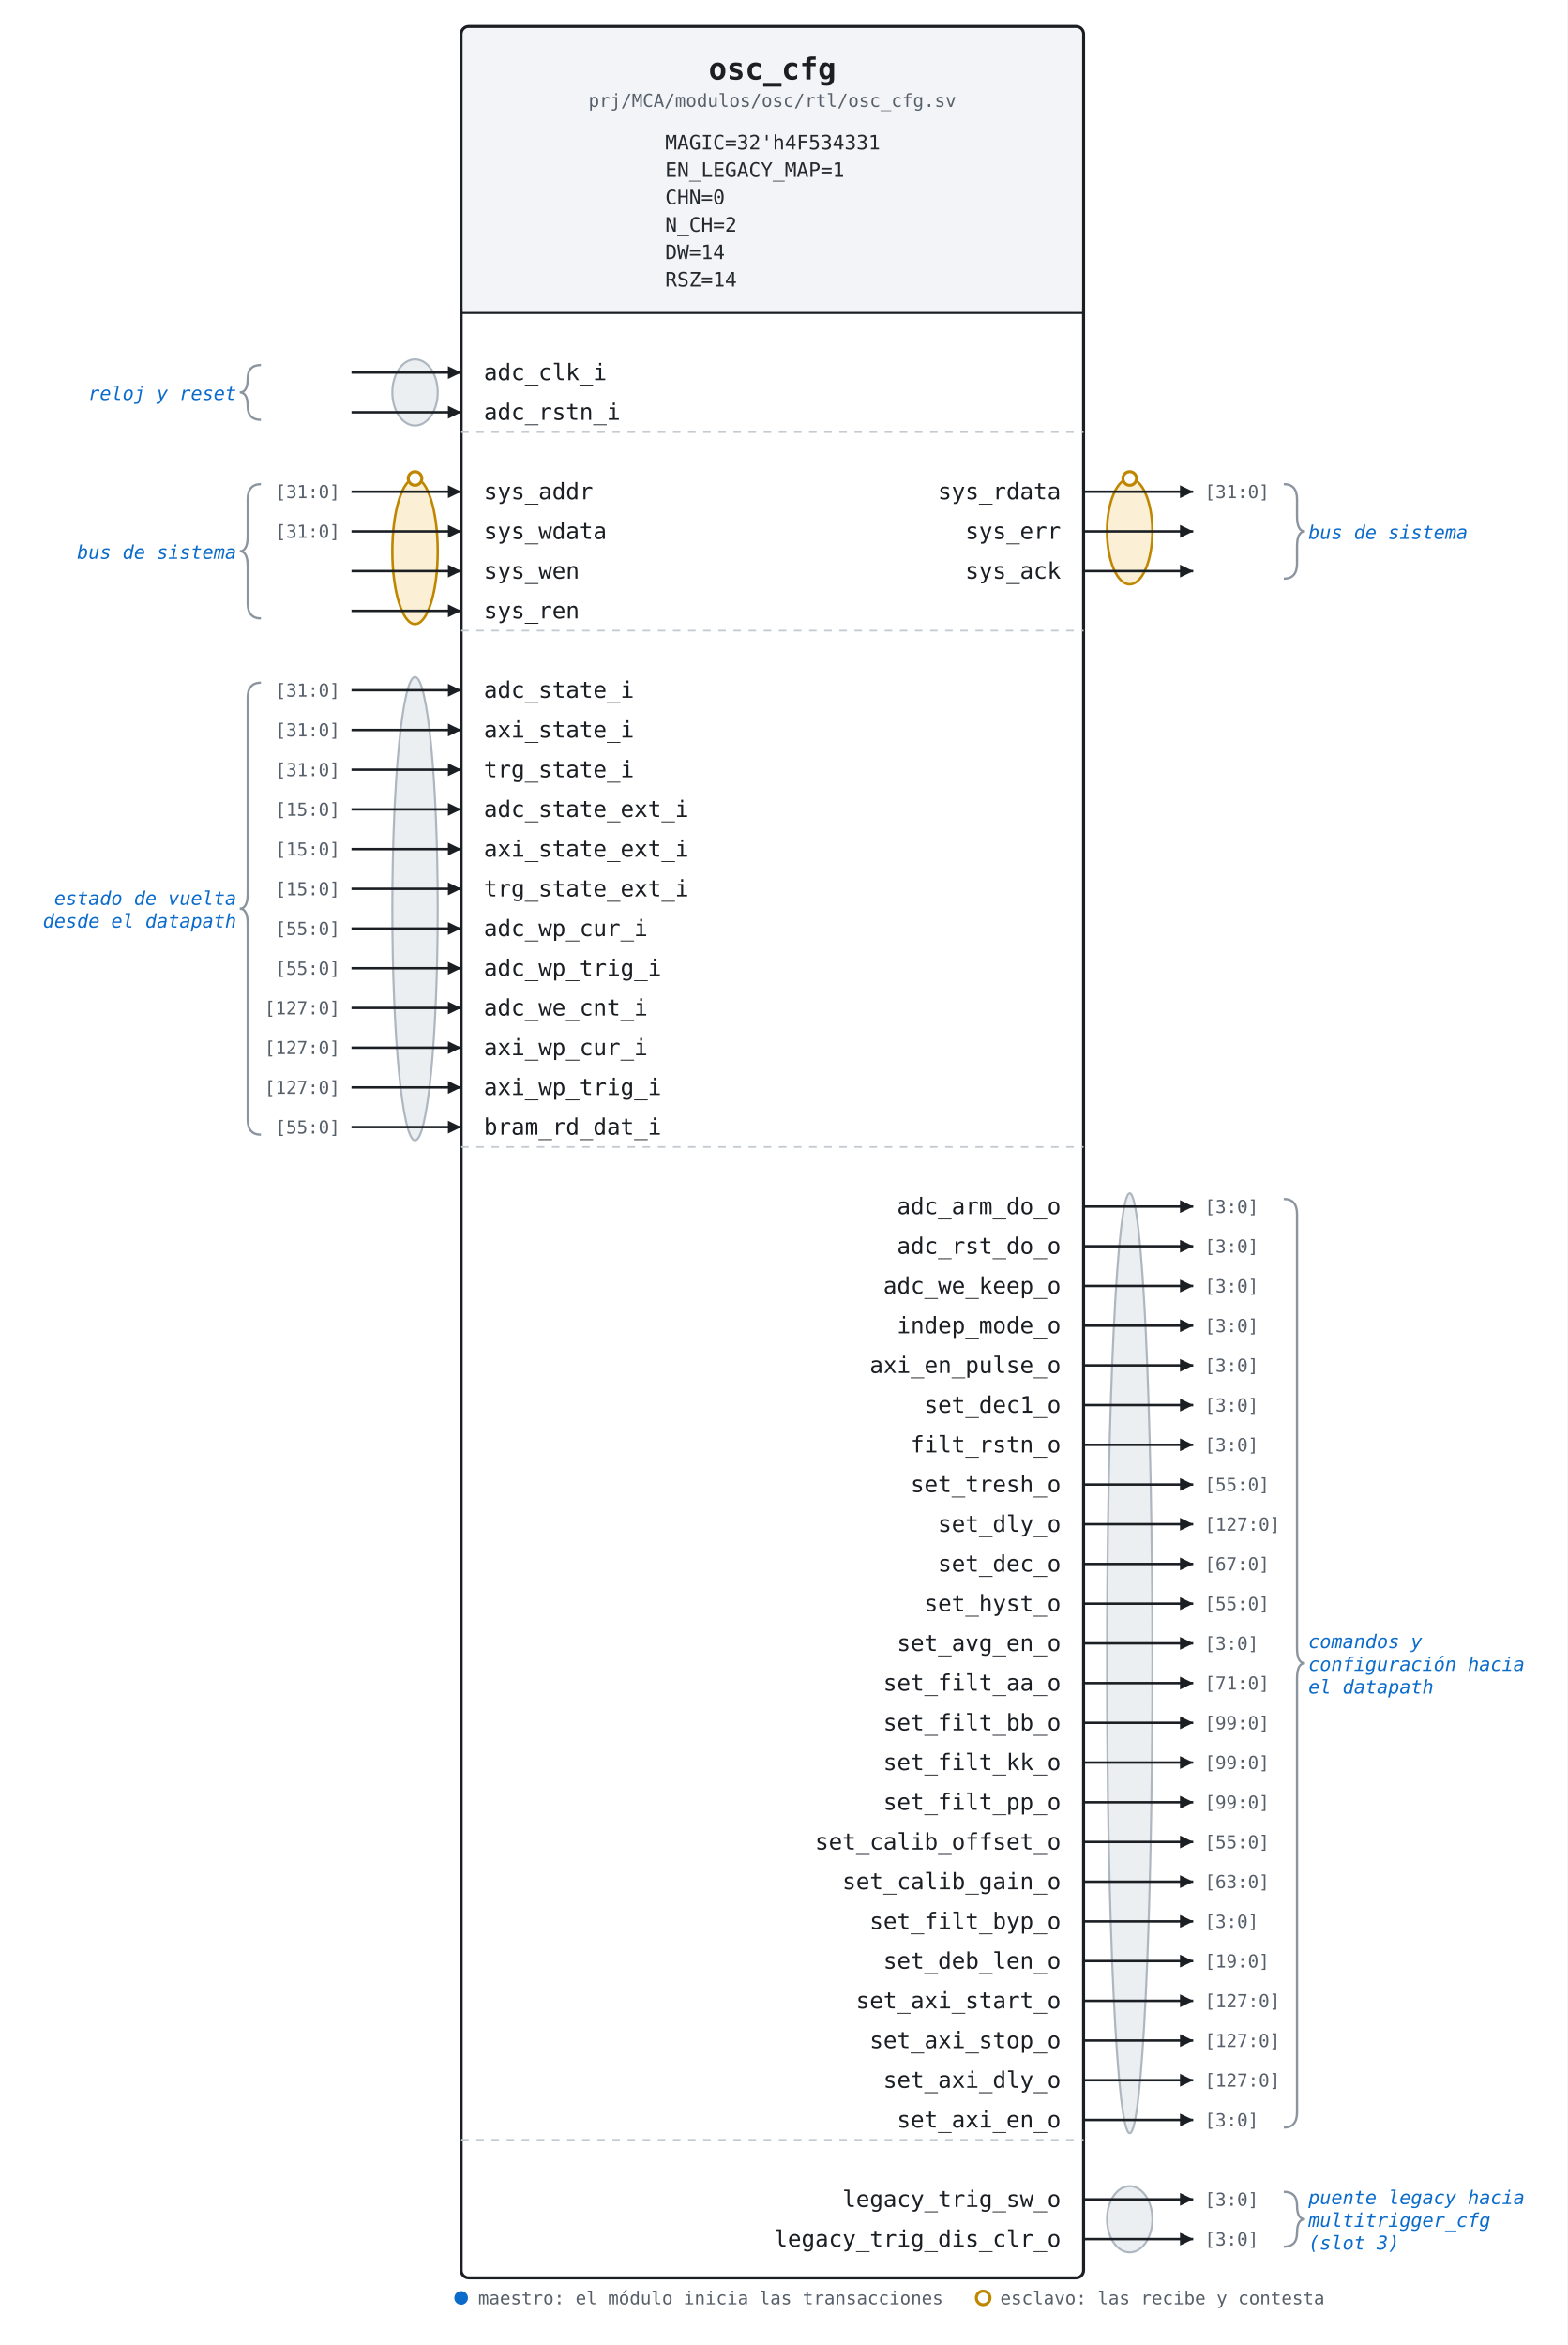
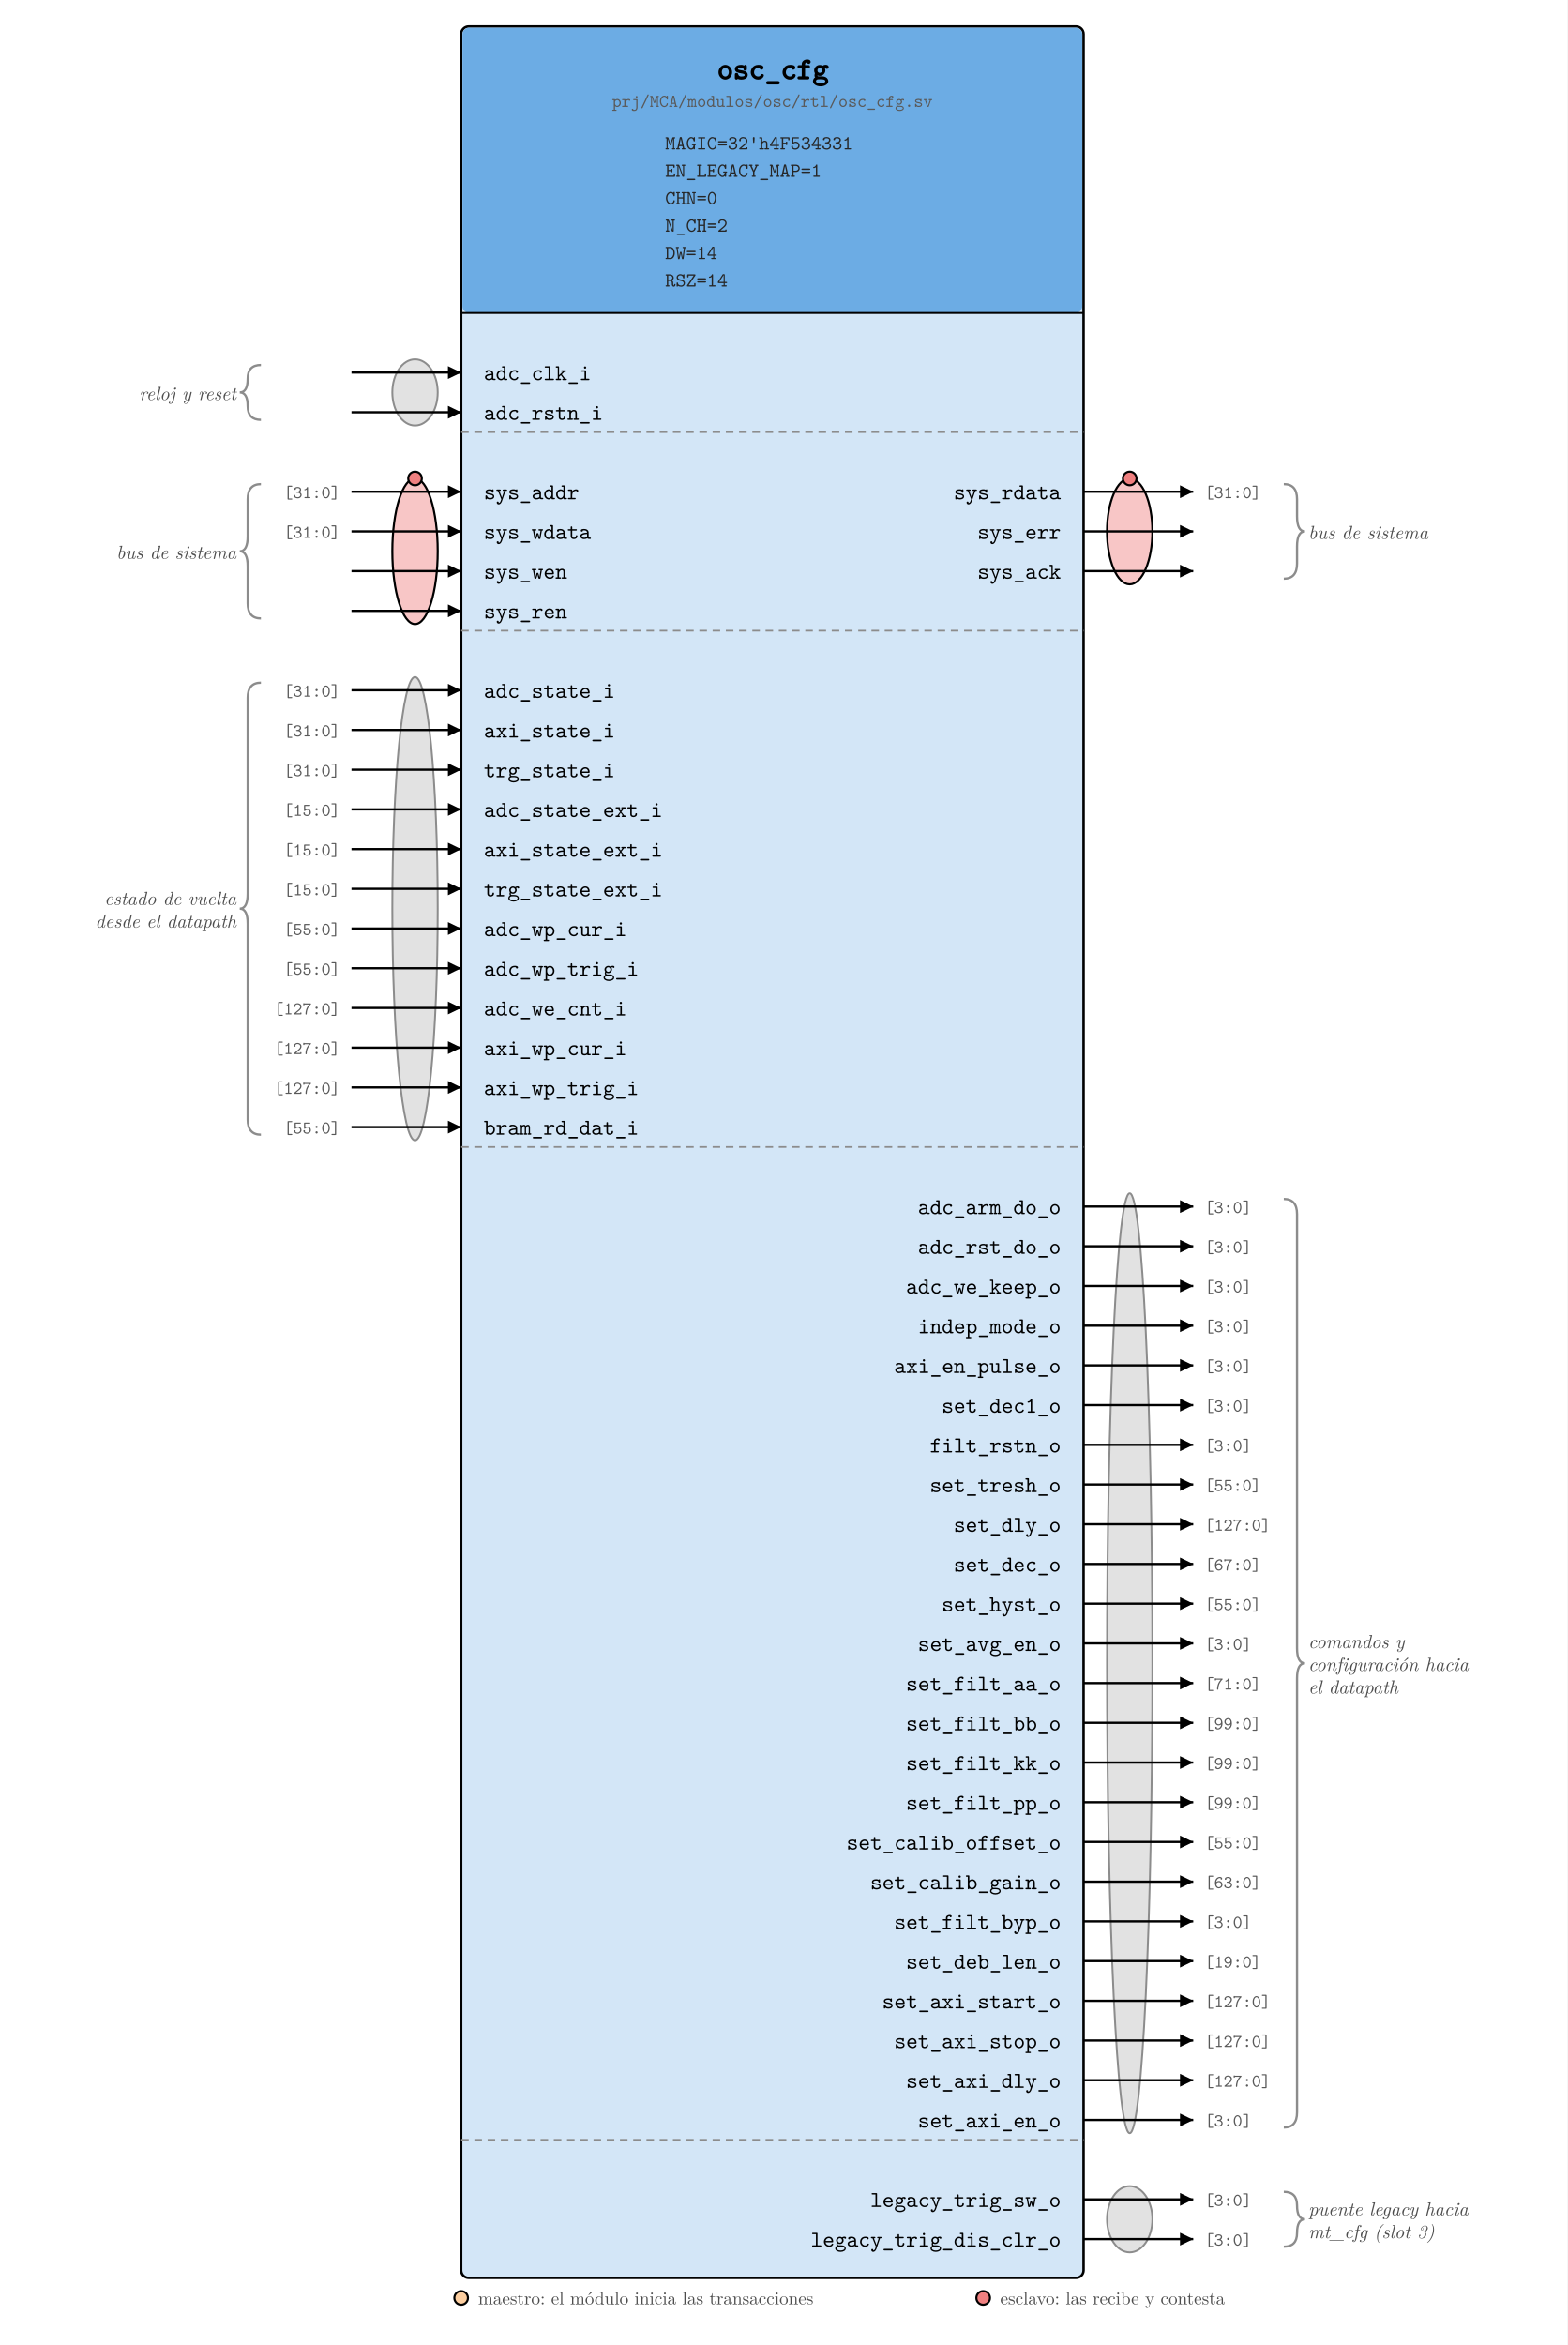
- <svg xmlns="http://www.w3.org/2000/svg" width="829" height="1240" viewBox="0 0 829 1240" font-family="ui-monospace,SFMono-Regular,Menlo,Consolas,monospace">
+ <svg xmlns="http://www.w3.org/2000/svg" width="829" height="1240" viewBox="0 0 829 1240" font-family="&quot;Latin Modern Mono&quot;,&quot;CMU Typewriter Text&quot;,ui-monospace,SFMono-Regular,Menlo,Consolas,monospace">
  <style>
-   .bg{fill:#ffffff}            .box{fill:#ffffff;stroke:#1b1f24;stroke-width:1.6}
-   .hdr{fill:#f2f4f7;stroke:none}
-   .rule{stroke:#1b1f24;stroke-width:1.1}
-   .sep{stroke:#c3cad1;stroke-width:0.9;stroke-dasharray:4 4}
-   .pin{stroke:#1b1f24;stroke-width:1.3;fill:none}
-   .arr{fill:#1b1f24;stroke:none}
-   .nm{fill:#1b1f24}            .wd{fill:#57606a}
-   .gp{fill:#0b6bcb;font-style:italic}
-   .ti{fill:#1b1f24;font-weight:700} .sb{fill:#57606a} .pr{fill:#24292f}
+   .bg{fill:#ffffff}            .box{stroke:#000000;stroke-width:1.3}
+   .hdr{stroke:none}
+   .rule{stroke:#000000;stroke-width:1.0}
+   .sep{stroke:#8c8c8c;stroke-width:0.9;stroke-dasharray:4 3}
+   .pin{stroke:#000000;stroke-width:1.2;fill:none}
+   .arr{fill:#000000;stroke:none}
+   .nm{fill:#000000}            .wd{fill:#595959}
+   .gp{fill:#4d4d4d;font-style:italic;font-family:"Latin Modern Roman","CMU Serif","Computer Modern Serif",Georgia,serif}
+   .ti{fill:#000000;font-weight:700} .sb{fill:#595959} .pr{fill:#262626}
+   .lg{fill:#4d4d4d;font-family:"Latin Modern Roman","CMU Serif","Computer Modern Serif",Georgia,serif}
  /* Tintes planos y no fill-opacity: hay renderers de SVG a PNG que ignoran la
     opacidad y dejan la elipse maciza, tapando los cables que abarca. */
-   .brc{fill:none;stroke:#8c959f;stroke-width:1.2}
-   .bus {fill:#eceff2;stroke:#aeb7c0;stroke-width:1.1}
-   .busm{fill:#dcebfb;stroke:#0b6bcb;stroke-width:1.3}
-   .buss{fill:#fbefd6;stroke:#bf8700;stroke-width:1.3}
-   .dotm{fill:#0b6bcb;stroke:none}
-   .dots{fill:#ffffff;stroke:#bf8700;stroke-width:1.6}
-   @media (prefers-color-scheme: dark){
-     .bg{fill:#0d1117}          .box{fill:#0d1117;stroke:#c9d1d9}
-     .hdr{fill:#161b22}         .rule{stroke:#c9d1d9}
-     .sep{stroke:#30363d}       .pin{stroke:#c9d1d9}
-     .arr{fill:#c9d1d9}         .nm{fill:#e6edf3} .wd{fill:#8b949e}
-     .gp{fill:#58a6ff}          .ti{fill:#e6edf3} .sb{fill:#8b949e} .pr{fill:#c9d1d9}
-     .brc{stroke:#6e7681}
-     .bus {fill:#21262d;stroke:#6e7681}
-     .busm{fill:#10243e;stroke:#58a6ff}
-     .buss{fill:#2b2008;stroke:#d29922}
-     .dotm{fill:#58a6ff}        .dots{fill:#0d1117;stroke:#d29922}
-   }
+   .brc{fill:none;stroke:#8c8c8c;stroke-width:1.2}
+   .bus {fill:#e2e2e2;stroke:#8c8c8c;stroke-width:1.0}
+   .busm{fill:#fdddbc;stroke:#000000;stroke-width:1.1}
+   .buss{fill:#f8c6c6;stroke:#000000;stroke-width:1.1}
+   .dotm{fill:#fccea0;stroke:#000000;stroke-width:1.1}
+   .dots{fill:#f08080;stroke:#000000;stroke-width:1.1}
</style>
  <rect class="bg" x="0" y="0" width="829" height="1240" />
-   <rect class="box" x="243.9" y="14.0" width="329.2" height="1190.5" rx="4" />
-   <rect class="hdr" x="244.9" y="15.0" width="327.2" height="150.5" rx="3" />
+   <rect class="box" x="243.9" y="14.0" width="329.2" height="1190.5" rx="4" fill="#d3e6f7" />
+   <rect class="hdr" x="244.6" y="14.7" width="327.8" height="150.8" rx="3.5" fill="#6cace4" />
  <text class="ti" x="408.5" y="42.0" font-size="16" text-anchor="middle">osc_cfg</text>
  <text class="sb" x="408.5" y="56.5" font-size="9.5" text-anchor="middle">prj/MCA/modulos/osc/rtl/osc_cfg.sv</text>
  <text class="pr" x="351.8" y="79.0" font-size="10.5">MAGIC=32'h4F534331</text>
  <text class="pr" x="351.8" y="93.5" font-size="10.5">EN_LEGACY_MAP=1</text>
  <text class="pr" x="351.8" y="108.0" font-size="10.5">CHN=0</text>
  <text class="pr" x="351.8" y="122.5" font-size="10.5">N_CH=2</text>
  <text class="pr" x="351.8" y="137.0" font-size="10.5">DW=14</text>
  <text class="pr" x="351.8" y="151.5" font-size="10.5">RSZ=14</text>
  <line class="rule" x1="243.9" y1="165.5" x2="573.1" y2="165.5" />
  <ellipse class="bus" cx="219.5" cy="207.5" rx="12.0" ry="17.5" />
  <path class="brc" d="M138.0,193.0 Q131.0,193.0 131.0,200.2 L131.0,200.2 Q131.0,207.5 126.8,207.5 Q131.0,207.5 131.0,214.8 L131.0,214.8 Q131.0,222.0 138.0,222.0" />
  <text class="gp" x="125.0" y="211.5" font-size="10" text-anchor="end">reloj y reset</text>
  <line class="pin" x1="185.9" y1="197.0" x2="243.9" y2="197.0" />
  <path class="arr" d="M236.9,193.6 L243.9,197.0 L236.9,200.4 Z" />
  <text class="nm" x="255.9" y="201.0" font-size="12">adc_clk_i</text>
  <line class="pin" x1="185.9" y1="218.0" x2="243.9" y2="218.0" />
  <path class="arr" d="M236.9,214.6 L243.9,218.0 L236.9,221.4 Z" />
  <text class="nm" x="255.9" y="222.0" font-size="12">adc_rstn_i</text>
  <line class="sep" x1="243.9" y1="228.5" x2="573.1" y2="228.5" />
  <ellipse class="buss" cx="219.5" cy="291.5" rx="12.0" ry="38.5" />
  <circle class="dots" cx="219.5" cy="253.0" r="3.6" />
  <path class="brc" d="M138.0,256.0 Q131.0,256.0 131.0,264.0 L131.0,283.5 Q131.0,291.5 126.8,291.5 Q131.0,291.5 131.0,299.5 L131.0,319.0 Q131.0,327.0 138.0,327.0" />
  <text class="gp" x="125.0" y="295.5" font-size="10" text-anchor="end">bus de sistema</text>
  <ellipse class="buss" cx="597.5" cy="281.0" rx="12.0" ry="28.0" />
  <circle class="dots" cx="597.5" cy="253.0" r="3.6" />
  <path class="brc" d="M679.0,256.0 Q686.0,256.0 686.0,264.0 L686.0,273.0 Q686.0,281.0 690.2,281.0 Q686.0,281.0 686.0,289.0 L686.0,298.0 Q686.0,306.0 679.0,306.0" />
  <text class="gp" x="692.0" y="285.0" font-size="10" text-anchor="start">bus de sistema</text>
  <line class="pin" x1="185.9" y1="260.0" x2="243.9" y2="260.0" />
  <path class="arr" d="M236.9,256.6 L243.9,260.0 L236.9,263.4 Z" />
  <text class="wd" x="179.9" y="263.4" font-size="9.5" text-anchor="end">[31:0]</text>
  <text class="nm" x="255.9" y="264.0" font-size="12">sys_addr</text>
  <line class="pin" x1="185.9" y1="281.0" x2="243.9" y2="281.0" />
  <path class="arr" d="M236.9,277.6 L243.9,281.0 L236.9,284.4 Z" />
  <text class="wd" x="179.9" y="284.4" font-size="9.5" text-anchor="end">[31:0]</text>
  <text class="nm" x="255.9" y="285.0" font-size="12">sys_wdata</text>
  <line class="pin" x1="185.9" y1="302.0" x2="243.9" y2="302.0" />
  <path class="arr" d="M236.9,298.6 L243.9,302.0 L236.9,305.4 Z" />
  <text class="nm" x="255.9" y="306.0" font-size="12">sys_wen</text>
  <line class="pin" x1="185.9" y1="323.0" x2="243.9" y2="323.0" />
  <path class="arr" d="M236.9,319.6 L243.9,323.0 L236.9,326.4 Z" />
  <text class="nm" x="255.9" y="327.0" font-size="12">sys_ren</text>
  <line class="pin" x1="573.1" y1="260.0" x2="631.1" y2="260.0" />
  <path class="arr" d="M624.1,256.6 L631.1,260.0 L624.1,263.4 Z" />
  <text class="wd" x="637.1" y="263.4" font-size="9.5">[31:0]</text>
  <text class="nm" x="561.1" y="264.0" font-size="12" text-anchor="end">sys_rdata</text>
  <line class="pin" x1="573.1" y1="281.0" x2="631.1" y2="281.0" />
  <path class="arr" d="M624.1,277.6 L631.1,281.0 L624.1,284.4 Z" />
  <text class="nm" x="561.1" y="285.0" font-size="12" text-anchor="end">sys_err</text>
  <line class="pin" x1="573.1" y1="302.0" x2="631.1" y2="302.0" />
  <path class="arr" d="M624.1,298.6 L631.1,302.0 L624.1,305.4 Z" />
  <text class="nm" x="561.1" y="306.0" font-size="12" text-anchor="end">sys_ack</text>
  <line class="sep" x1="243.9" y1="333.5" x2="573.1" y2="333.5" />
  <ellipse class="bus" cx="219.5" cy="480.5" rx="12.0" ry="122.5" />
  <path class="brc" d="M138.0,361.0 Q131.0,361.0 131.0,369.0 L131.0,472.5 Q131.0,480.5 126.8,480.5 Q131.0,480.5 131.0,488.5 L131.0,592.0 Q131.0,600.0 138.0,600.0" />
  <text class="gp" x="125.0" y="478.5" font-size="10" text-anchor="end">estado de vuelta</text>
  <text class="gp" x="125.0" y="490.5" font-size="10" text-anchor="end">desde el datapath</text>
  <line class="pin" x1="185.9" y1="365.0" x2="243.9" y2="365.0" />
  <path class="arr" d="M236.9,361.6 L243.9,365.0 L236.9,368.4 Z" />
  <text class="wd" x="179.9" y="368.4" font-size="9.5" text-anchor="end">[31:0]</text>
  <text class="nm" x="255.9" y="369.0" font-size="12">adc_state_i</text>
  <line class="pin" x1="185.9" y1="386.0" x2="243.9" y2="386.0" />
  <path class="arr" d="M236.9,382.6 L243.9,386.0 L236.9,389.4 Z" />
  <text class="wd" x="179.9" y="389.4" font-size="9.5" text-anchor="end">[31:0]</text>
  <text class="nm" x="255.9" y="390.0" font-size="12">axi_state_i</text>
  <line class="pin" x1="185.9" y1="407.0" x2="243.9" y2="407.0" />
  <path class="arr" d="M236.9,403.6 L243.9,407.0 L236.9,410.4 Z" />
  <text class="wd" x="179.9" y="410.4" font-size="9.5" text-anchor="end">[31:0]</text>
  <text class="nm" x="255.9" y="411.0" font-size="12">trg_state_i</text>
  <line class="pin" x1="185.9" y1="428.0" x2="243.9" y2="428.0" />
  <path class="arr" d="M236.9,424.6 L243.9,428.0 L236.9,431.4 Z" />
  <text class="wd" x="179.9" y="431.4" font-size="9.5" text-anchor="end">[15:0]</text>
  <text class="nm" x="255.9" y="432.0" font-size="12">adc_state_ext_i</text>
  <line class="pin" x1="185.9" y1="449.0" x2="243.9" y2="449.0" />
  <path class="arr" d="M236.9,445.6 L243.9,449.0 L236.9,452.4 Z" />
  <text class="wd" x="179.9" y="452.4" font-size="9.5" text-anchor="end">[15:0]</text>
  <text class="nm" x="255.9" y="453.0" font-size="12">axi_state_ext_i</text>
  <line class="pin" x1="185.9" y1="470.0" x2="243.9" y2="470.0" />
  <path class="arr" d="M236.9,466.6 L243.9,470.0 L236.9,473.4 Z" />
  <text class="wd" x="179.9" y="473.4" font-size="9.5" text-anchor="end">[15:0]</text>
  <text class="nm" x="255.9" y="474.0" font-size="12">trg_state_ext_i</text>
  <line class="pin" x1="185.9" y1="491.0" x2="243.9" y2="491.0" />
  <path class="arr" d="M236.9,487.6 L243.9,491.0 L236.9,494.4 Z" />
  <text class="wd" x="179.9" y="494.4" font-size="9.5" text-anchor="end">[55:0]</text>
  <text class="nm" x="255.9" y="495.0" font-size="12">adc_wp_cur_i</text>
  <line class="pin" x1="185.9" y1="512.0" x2="243.9" y2="512.0" />
  <path class="arr" d="M236.9,508.6 L243.9,512.0 L236.9,515.4 Z" />
  <text class="wd" x="179.9" y="515.4" font-size="9.5" text-anchor="end">[55:0]</text>
  <text class="nm" x="255.9" y="516.0" font-size="12">adc_wp_trig_i</text>
  <line class="pin" x1="185.9" y1="533.0" x2="243.9" y2="533.0" />
  <path class="arr" d="M236.9,529.6 L243.9,533.0 L236.9,536.4 Z" />
  <text class="wd" x="179.9" y="536.4" font-size="9.5" text-anchor="end">[127:0]</text>
  <text class="nm" x="255.9" y="537.0" font-size="12">adc_we_cnt_i</text>
  <line class="pin" x1="185.9" y1="554.0" x2="243.9" y2="554.0" />
  <path class="arr" d="M236.9,550.6 L243.9,554.0 L236.9,557.4 Z" />
  <text class="wd" x="179.9" y="557.4" font-size="9.5" text-anchor="end">[127:0]</text>
  <text class="nm" x="255.9" y="558.0" font-size="12">axi_wp_cur_i</text>
  <line class="pin" x1="185.9" y1="575.0" x2="243.9" y2="575.0" />
  <path class="arr" d="M236.9,571.6 L243.9,575.0 L236.9,578.4 Z" />
  <text class="wd" x="179.9" y="578.4" font-size="9.5" text-anchor="end">[127:0]</text>
  <text class="nm" x="255.9" y="579.0" font-size="12">axi_wp_trig_i</text>
  <line class="pin" x1="185.9" y1="596.0" x2="243.9" y2="596.0" />
  <path class="arr" d="M236.9,592.6 L243.9,596.0 L236.9,599.4 Z" />
  <text class="wd" x="179.9" y="599.4" font-size="9.5" text-anchor="end">[55:0]</text>
  <text class="nm" x="255.9" y="600.0" font-size="12">bram_rd_dat_i</text>
  <line class="sep" x1="243.9" y1="606.5" x2="573.1" y2="606.5" />
  <ellipse class="bus" cx="597.5" cy="879.5" rx="12.0" ry="248.5" />
  <path class="brc" d="M679.0,634.0 Q686.0,634.0 686.0,642.0 L686.0,871.5 Q686.0,879.5 690.2,879.5 Q686.0,879.5 686.0,887.5 L686.0,1117.0 Q686.0,1125.0 679.0,1125.0" />
  <text class="gp" x="692.0" y="871.5" font-size="10" text-anchor="start">comandos y</text>
  <text class="gp" x="692.0" y="883.5" font-size="10" text-anchor="start">configuración hacia</text>
  <text class="gp" x="692.0" y="895.5" font-size="10" text-anchor="start">el datapath</text>
  <line class="pin" x1="573.1" y1="638.0" x2="631.1" y2="638.0" />
  <path class="arr" d="M624.1,634.6 L631.1,638.0 L624.1,641.4 Z" />
  <text class="wd" x="637.1" y="641.4" font-size="9.5">[3:0]</text>
  <text class="nm" x="561.1" y="642.0" font-size="12" text-anchor="end">adc_arm_do_o</text>
  <line class="pin" x1="573.1" y1="659.0" x2="631.1" y2="659.0" />
  <path class="arr" d="M624.1,655.6 L631.1,659.0 L624.1,662.4 Z" />
  <text class="wd" x="637.1" y="662.4" font-size="9.5">[3:0]</text>
  <text class="nm" x="561.1" y="663.0" font-size="12" text-anchor="end">adc_rst_do_o</text>
  <line class="pin" x1="573.1" y1="680.0" x2="631.1" y2="680.0" />
  <path class="arr" d="M624.1,676.6 L631.1,680.0 L624.1,683.4 Z" />
  <text class="wd" x="637.1" y="683.4" font-size="9.5">[3:0]</text>
  <text class="nm" x="561.1" y="684.0" font-size="12" text-anchor="end">adc_we_keep_o</text>
  <line class="pin" x1="573.1" y1="701.0" x2="631.1" y2="701.0" />
  <path class="arr" d="M624.1,697.6 L631.1,701.0 L624.1,704.4 Z" />
  <text class="wd" x="637.1" y="704.4" font-size="9.5">[3:0]</text>
  <text class="nm" x="561.1" y="705.0" font-size="12" text-anchor="end">indep_mode_o</text>
  <line class="pin" x1="573.1" y1="722.0" x2="631.1" y2="722.0" />
  <path class="arr" d="M624.1,718.6 L631.1,722.0 L624.1,725.4 Z" />
  <text class="wd" x="637.1" y="725.4" font-size="9.5">[3:0]</text>
  <text class="nm" x="561.1" y="726.0" font-size="12" text-anchor="end">axi_en_pulse_o</text>
  <line class="pin" x1="573.1" y1="743.0" x2="631.1" y2="743.0" />
  <path class="arr" d="M624.1,739.6 L631.1,743.0 L624.1,746.4 Z" />
  <text class="wd" x="637.1" y="746.4" font-size="9.5">[3:0]</text>
  <text class="nm" x="561.1" y="747.0" font-size="12" text-anchor="end">set_dec1_o</text>
  <line class="pin" x1="573.1" y1="764.0" x2="631.1" y2="764.0" />
  <path class="arr" d="M624.1,760.6 L631.1,764.0 L624.1,767.4 Z" />
  <text class="wd" x="637.1" y="767.4" font-size="9.5">[3:0]</text>
  <text class="nm" x="561.1" y="768.0" font-size="12" text-anchor="end">filt_rstn_o</text>
  <line class="pin" x1="573.1" y1="785.0" x2="631.1" y2="785.0" />
  <path class="arr" d="M624.1,781.6 L631.1,785.0 L624.1,788.4 Z" />
  <text class="wd" x="637.1" y="788.4" font-size="9.5">[55:0]</text>
  <text class="nm" x="561.1" y="789.0" font-size="12" text-anchor="end">set_tresh_o</text>
  <line class="pin" x1="573.1" y1="806.0" x2="631.1" y2="806.0" />
  <path class="arr" d="M624.1,802.6 L631.1,806.0 L624.1,809.4 Z" />
  <text class="wd" x="637.1" y="809.4" font-size="9.5">[127:0]</text>
  <text class="nm" x="561.1" y="810.0" font-size="12" text-anchor="end">set_dly_o</text>
  <line class="pin" x1="573.1" y1="827.0" x2="631.1" y2="827.0" />
  <path class="arr" d="M624.1,823.6 L631.1,827.0 L624.1,830.4 Z" />
  <text class="wd" x="637.1" y="830.4" font-size="9.5">[67:0]</text>
  <text class="nm" x="561.1" y="831.0" font-size="12" text-anchor="end">set_dec_o</text>
  <line class="pin" x1="573.1" y1="848.0" x2="631.1" y2="848.0" />
  <path class="arr" d="M624.1,844.6 L631.1,848.0 L624.1,851.4 Z" />
  <text class="wd" x="637.1" y="851.4" font-size="9.5">[55:0]</text>
  <text class="nm" x="561.1" y="852.0" font-size="12" text-anchor="end">set_hyst_o</text>
  <line class="pin" x1="573.1" y1="869.0" x2="631.1" y2="869.0" />
  <path class="arr" d="M624.1,865.6 L631.1,869.0 L624.1,872.4 Z" />
  <text class="wd" x="637.1" y="872.4" font-size="9.5">[3:0]</text>
  <text class="nm" x="561.1" y="873.0" font-size="12" text-anchor="end">set_avg_en_o</text>
  <line class="pin" x1="573.1" y1="890.0" x2="631.1" y2="890.0" />
  <path class="arr" d="M624.1,886.6 L631.1,890.0 L624.1,893.4 Z" />
  <text class="wd" x="637.1" y="893.4" font-size="9.5">[71:0]</text>
  <text class="nm" x="561.1" y="894.0" font-size="12" text-anchor="end">set_filt_aa_o</text>
  <line class="pin" x1="573.1" y1="911.0" x2="631.1" y2="911.0" />
  <path class="arr" d="M624.1,907.6 L631.1,911.0 L624.1,914.4 Z" />
  <text class="wd" x="637.1" y="914.4" font-size="9.5">[99:0]</text>
  <text class="nm" x="561.1" y="915.0" font-size="12" text-anchor="end">set_filt_bb_o</text>
  <line class="pin" x1="573.1" y1="932.0" x2="631.1" y2="932.0" />
  <path class="arr" d="M624.1,928.6 L631.1,932.0 L624.1,935.4 Z" />
  <text class="wd" x="637.1" y="935.4" font-size="9.5">[99:0]</text>
  <text class="nm" x="561.1" y="936.0" font-size="12" text-anchor="end">set_filt_kk_o</text>
  <line class="pin" x1="573.1" y1="953.0" x2="631.1" y2="953.0" />
  <path class="arr" d="M624.1,949.6 L631.1,953.0 L624.1,956.4 Z" />
  <text class="wd" x="637.1" y="956.4" font-size="9.5">[99:0]</text>
  <text class="nm" x="561.1" y="957.0" font-size="12" text-anchor="end">set_filt_pp_o</text>
  <line class="pin" x1="573.1" y1="974.0" x2="631.1" y2="974.0" />
  <path class="arr" d="M624.1,970.6 L631.1,974.0 L624.1,977.4 Z" />
  <text class="wd" x="637.1" y="977.4" font-size="9.5">[55:0]</text>
  <text class="nm" x="561.1" y="978.0" font-size="12" text-anchor="end">set_calib_offset_o</text>
  <line class="pin" x1="573.1" y1="995.0" x2="631.1" y2="995.0" />
  <path class="arr" d="M624.1,991.6 L631.1,995.0 L624.1,998.4 Z" />
  <text class="wd" x="637.1" y="998.4" font-size="9.5">[63:0]</text>
  <text class="nm" x="561.1" y="999.0" font-size="12" text-anchor="end">set_calib_gain_o</text>
  <line class="pin" x1="573.1" y1="1016.0" x2="631.1" y2="1016.0" />
  <path class="arr" d="M624.1,1012.6 L631.1,1016.0 L624.1,1019.4 Z" />
  <text class="wd" x="637.1" y="1019.4" font-size="9.5">[3:0]</text>
  <text class="nm" x="561.1" y="1020.0" font-size="12" text-anchor="end">set_filt_byp_o</text>
  <line class="pin" x1="573.1" y1="1037.0" x2="631.1" y2="1037.0" />
  <path class="arr" d="M624.1,1033.6 L631.1,1037.0 L624.1,1040.4 Z" />
  <text class="wd" x="637.1" y="1040.4" font-size="9.5">[19:0]</text>
  <text class="nm" x="561.1" y="1041.0" font-size="12" text-anchor="end">set_deb_len_o</text>
  <line class="pin" x1="573.1" y1="1058.0" x2="631.1" y2="1058.0" />
  <path class="arr" d="M624.1,1054.6 L631.1,1058.0 L624.1,1061.4 Z" />
  <text class="wd" x="637.1" y="1061.4" font-size="9.5">[127:0]</text>
  <text class="nm" x="561.1" y="1062.0" font-size="12" text-anchor="end">set_axi_start_o</text>
  <line class="pin" x1="573.1" y1="1079.0" x2="631.1" y2="1079.0" />
  <path class="arr" d="M624.1,1075.6 L631.1,1079.0 L624.1,1082.4 Z" />
  <text class="wd" x="637.1" y="1082.4" font-size="9.5">[127:0]</text>
  <text class="nm" x="561.1" y="1083.0" font-size="12" text-anchor="end">set_axi_stop_o</text>
  <line class="pin" x1="573.1" y1="1100.0" x2="631.1" y2="1100.0" />
  <path class="arr" d="M624.1,1096.6 L631.1,1100.0 L624.1,1103.4 Z" />
  <text class="wd" x="637.1" y="1103.4" font-size="9.5">[127:0]</text>
  <text class="nm" x="561.1" y="1104.0" font-size="12" text-anchor="end">set_axi_dly_o</text>
  <line class="pin" x1="573.1" y1="1121.0" x2="631.1" y2="1121.0" />
  <path class="arr" d="M624.1,1117.6 L631.1,1121.0 L624.1,1124.4 Z" />
  <text class="wd" x="637.1" y="1124.4" font-size="9.5">[3:0]</text>
  <text class="nm" x="561.1" y="1125.0" font-size="12" text-anchor="end">set_axi_en_o</text>
  <line class="sep" x1="243.9" y1="1131.5" x2="573.1" y2="1131.5" />
  <ellipse class="bus" cx="597.5" cy="1173.5" rx="12.0" ry="17.5" />
  <path class="brc" d="M679.0,1159.0 Q686.0,1159.0 686.0,1166.2 L686.0,1166.2 Q686.0,1173.5 690.2,1173.5 Q686.0,1173.5 686.0,1180.8 L686.0,1180.8 Q686.0,1188.0 679.0,1188.0" />
-   <text class="gp" x="692.0" y="1165.5" font-size="10" text-anchor="start">puente legacy hacia</text>
-   <text class="gp" x="692.0" y="1177.5" font-size="10" text-anchor="start">multitrigger_cfg</text>
-   <text class="gp" x="692.0" y="1189.5" font-size="10" text-anchor="start">(slot 3)</text>
+   <text class="gp" x="692.0" y="1171.5" font-size="10" text-anchor="start">puente legacy hacia</text>
+   <text class="gp" x="692.0" y="1183.5" font-size="10" text-anchor="start">mt_cfg (slot 3)</text>
  <line class="pin" x1="573.1" y1="1163.0" x2="631.1" y2="1163.0" />
  <path class="arr" d="M624.1,1159.6 L631.1,1163.0 L624.1,1166.4 Z" />
  <text class="wd" x="637.1" y="1166.4" font-size="9.5">[3:0]</text>
  <text class="nm" x="561.1" y="1167.0" font-size="12" text-anchor="end">legacy_trig_sw_o</text>
  <line class="pin" x1="573.1" y1="1184.0" x2="631.1" y2="1184.0" />
  <path class="arr" d="M624.1,1180.6 L631.1,1184.0 L624.1,1187.4 Z" />
  <text class="wd" x="637.1" y="1187.4" font-size="9.5">[3:0]</text>
  <text class="nm" x="561.1" y="1188.0" font-size="12" text-anchor="end">legacy_trig_dis_clr_o</text>
  <circle class="dotm" cx="243.9" cy="1215.1" r="3.6" />
-   <text class="sb" x="252.9" y="1218.5" font-size="9.5">maestro: el módulo inicia las transacciones</text>
+   <text class="lg" x="252.9" y="1218.5" font-size="9.5">maestro: el módulo inicia las transacciones</text>
  <circle class="dots" cx="520.0" cy="1215.1" r="3.6" />
-   <text class="sb" x="529.0" y="1218.5" font-size="9.5">esclavo: las recibe y contesta</text>
+   <text class="lg" x="529.0" y="1218.5" font-size="9.5">esclavo: las recibe y contesta</text>
</svg>
